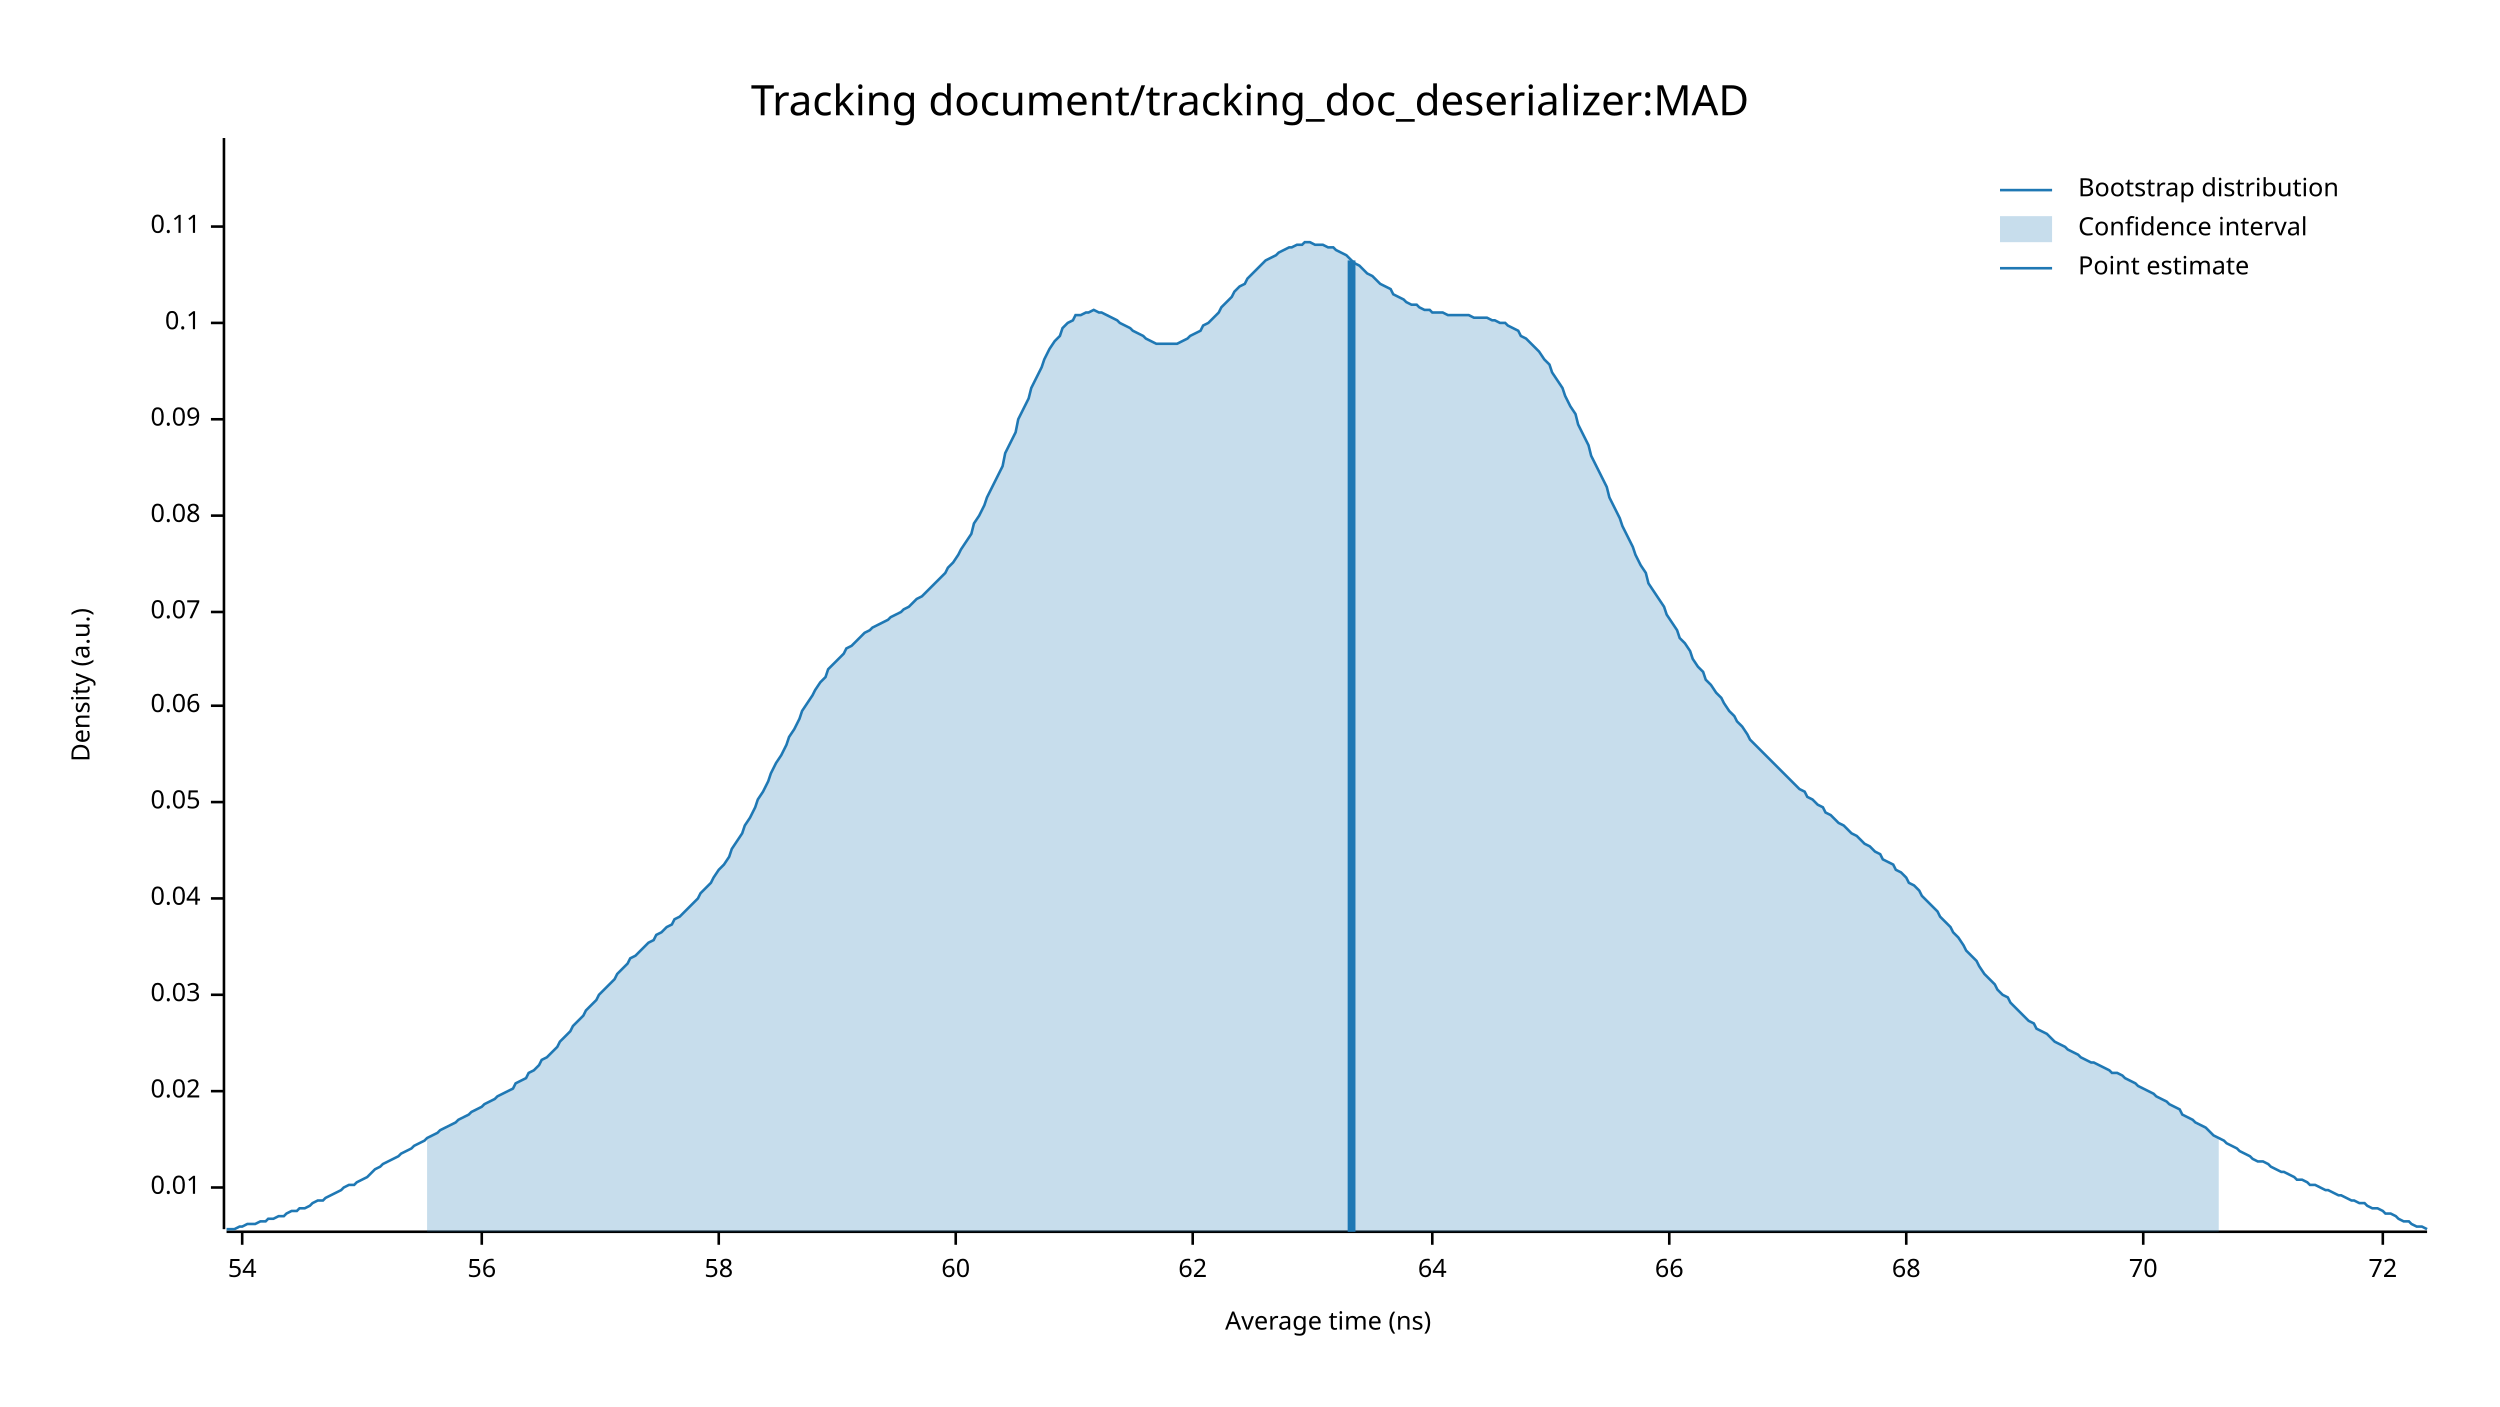
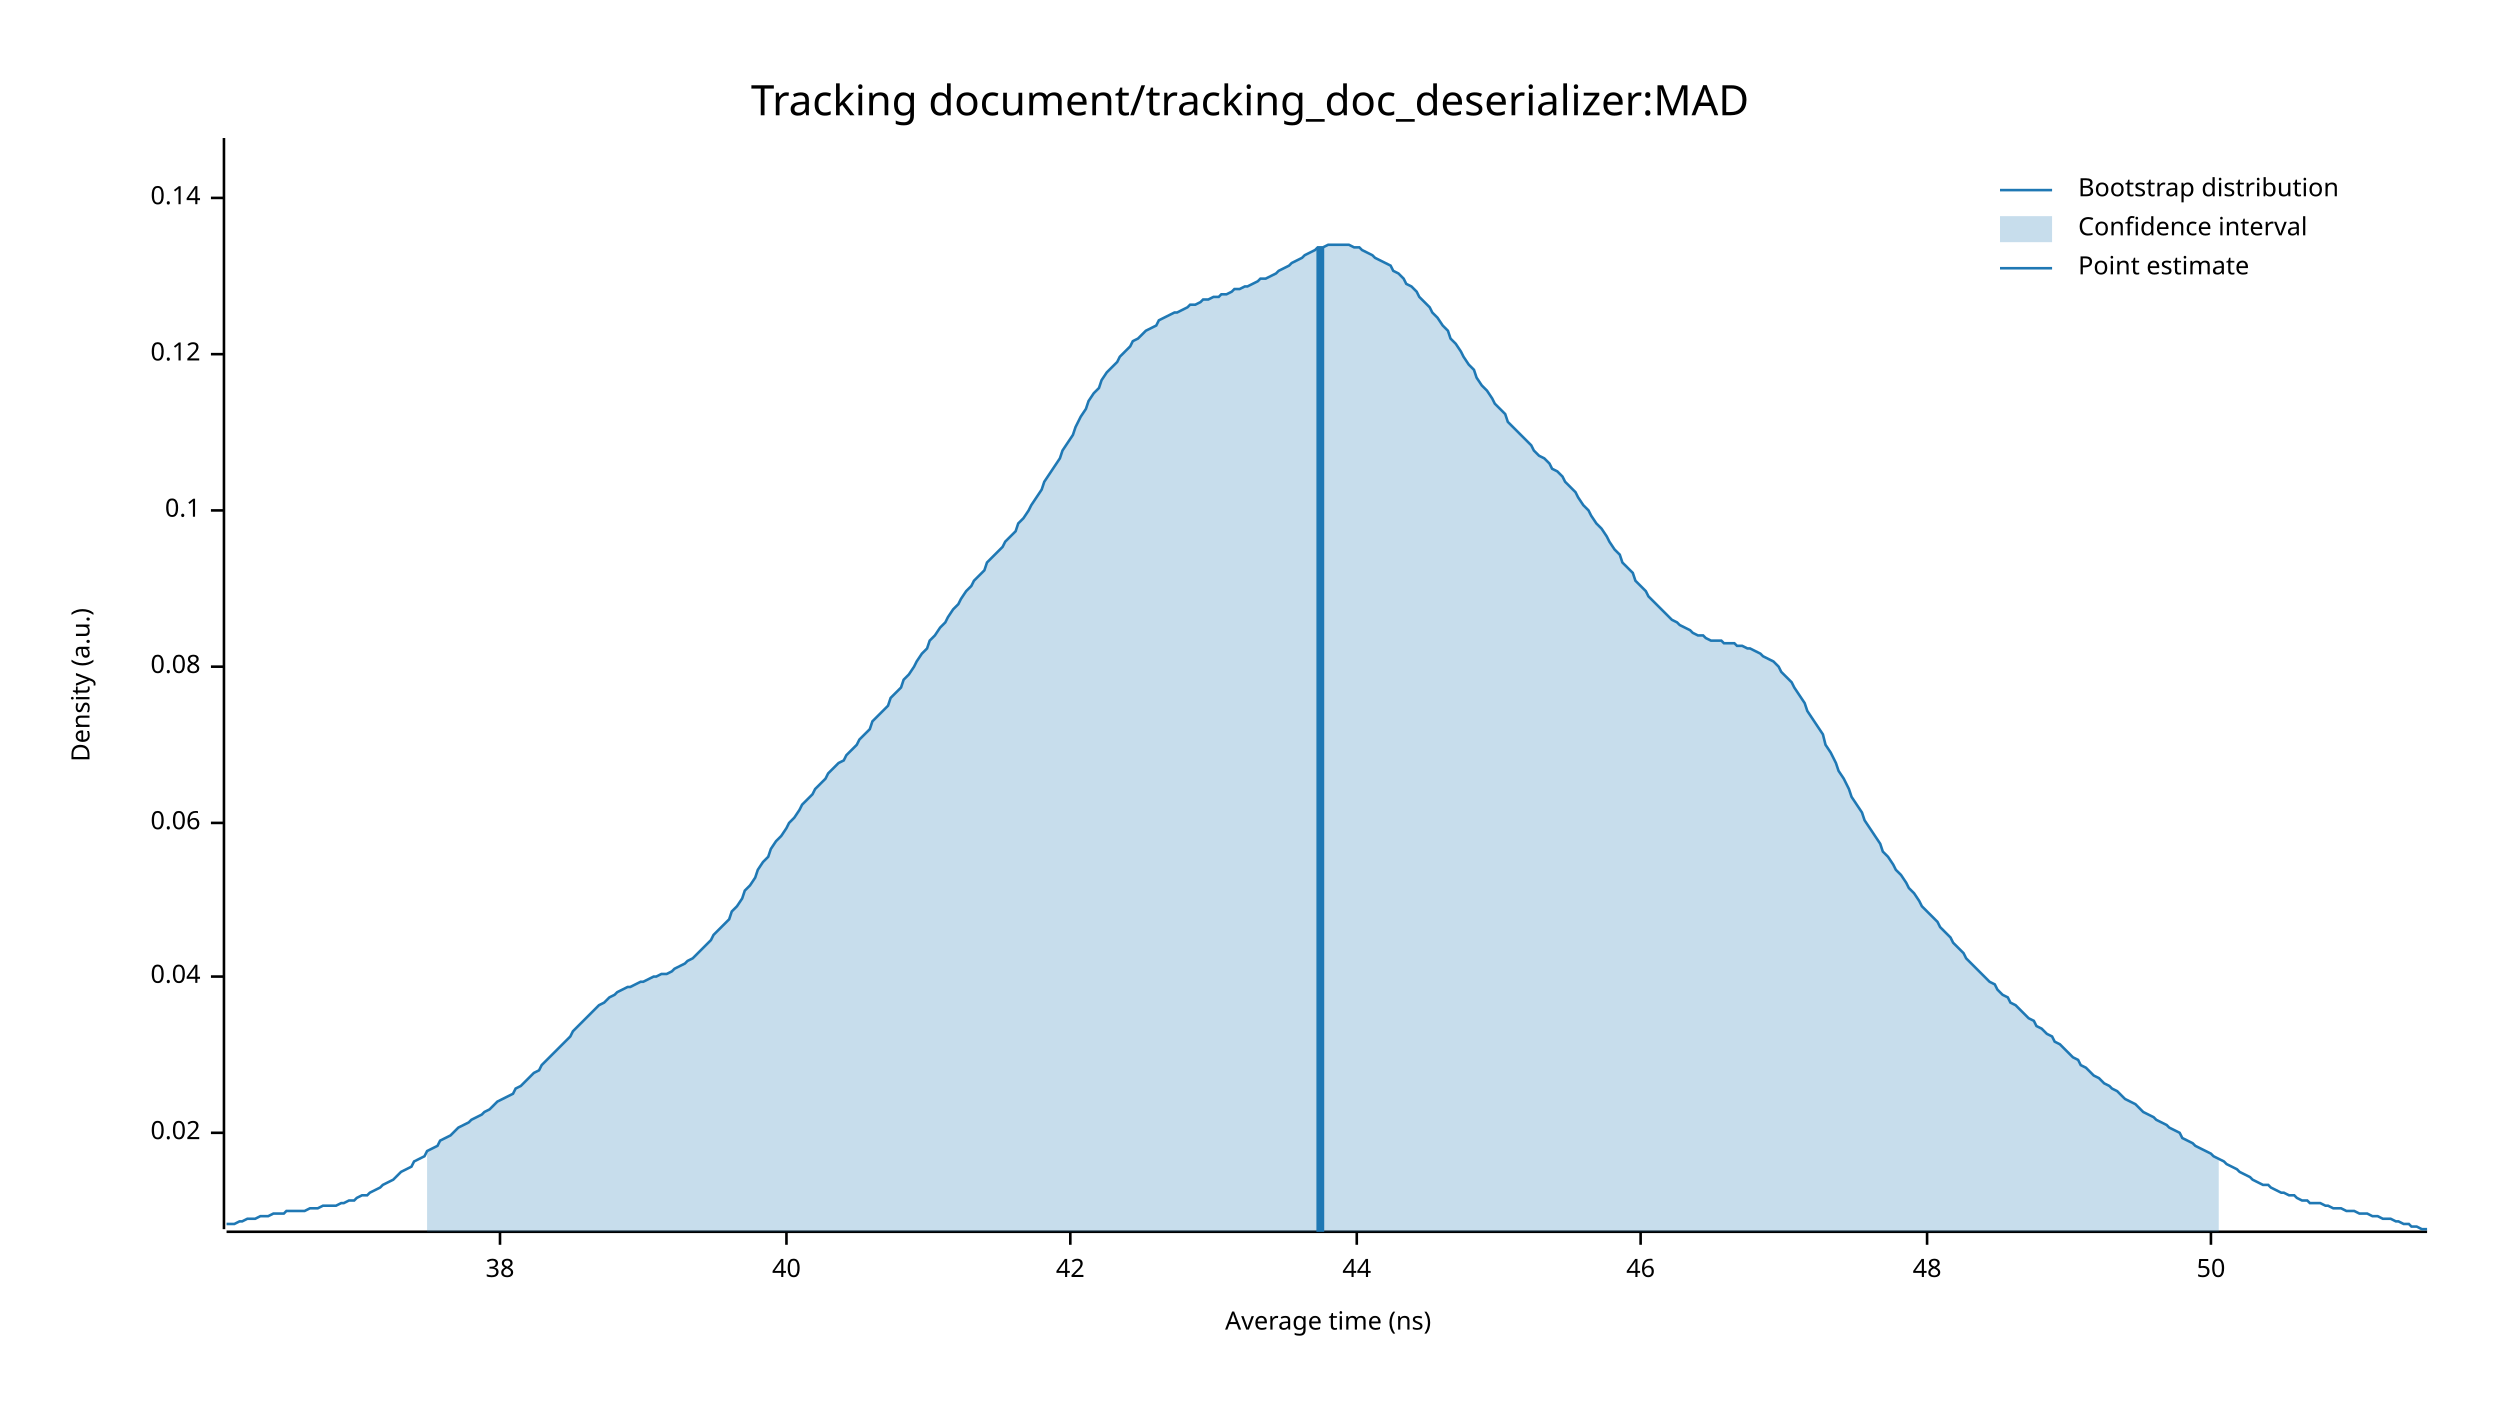
<svg xmlns="http://www.w3.org/2000/svg" width="960" height="540" viewBox="0 0 960 540">
  <text x="480" y="32" dy="0.76em" text-anchor="middle" font-family="sans-serif" font-size="16.129" opacity="1" fill="#000000">
Tracking document/tracking_doc_deserializer:MAD
</text>
  <text x="27" y="263" dy="0.76em" text-anchor="middle" font-family="sans-serif" font-size="9.677" opacity="1" fill="#000000" transform="rotate(270, 27, 263)">
Density (a.u.)
</text>
  <text x="510" y="513" dy="-0.5ex" text-anchor="middle" font-family="sans-serif" font-size="9.677" opacity="1" fill="#000000">
Average time (ns)
</text>
  <polyline fill="none" opacity="1" stroke="#000000" stroke-width="1" points="86,53 86,472 " />
-   <text x="77" y="456" dy="0.5ex" text-anchor="end" font-family="sans-serif" font-size="9.677" opacity="1" fill="#000000">
- 0.01
- </text>
-   <polyline fill="none" opacity="1" stroke="#000000" stroke-width="1" points="81,456 86,456 " />
-   <text x="77" y="419" dy="0.5ex" text-anchor="end" font-family="sans-serif" font-size="9.677" opacity="1" fill="#000000">
+   <text x="77" y="435" dy="0.5ex" text-anchor="end" font-family="sans-serif" font-size="9.677" opacity="1" fill="#000000">
0.02
</text>
-   <polyline fill="none" opacity="1" stroke="#000000" stroke-width="1" points="81,419 86,419 " />
-   <text x="77" y="382" dy="0.5ex" text-anchor="end" font-family="sans-serif" font-size="9.677" opacity="1" fill="#000000">
- 0.03
- </text>
-   <polyline fill="none" opacity="1" stroke="#000000" stroke-width="1" points="81,382 86,382 " />
-   <text x="77" y="345" dy="0.5ex" text-anchor="end" font-family="sans-serif" font-size="9.677" opacity="1" fill="#000000">
+   <polyline fill="none" opacity="1" stroke="#000000" stroke-width="1" points="81,435 86,435 " />
+   <text x="77" y="375" dy="0.5ex" text-anchor="end" font-family="sans-serif" font-size="9.677" opacity="1" fill="#000000">
0.04
</text>
-   <polyline fill="none" opacity="1" stroke="#000000" stroke-width="1" points="81,345 86,345 " />
-   <text x="77" y="308" dy="0.5ex" text-anchor="end" font-family="sans-serif" font-size="9.677" opacity="1" fill="#000000">
- 0.05
- </text>
-   <polyline fill="none" opacity="1" stroke="#000000" stroke-width="1" points="81,308 86,308 " />
-   <text x="77" y="271" dy="0.5ex" text-anchor="end" font-family="sans-serif" font-size="9.677" opacity="1" fill="#000000">
+   <polyline fill="none" opacity="1" stroke="#000000" stroke-width="1" points="81,375 86,375 " />
+   <text x="77" y="316" dy="0.5ex" text-anchor="end" font-family="sans-serif" font-size="9.677" opacity="1" fill="#000000">
0.06
</text>
-   <polyline fill="none" opacity="1" stroke="#000000" stroke-width="1" points="81,271 86,271 " />
-   <text x="77" y="235" dy="0.5ex" text-anchor="end" font-family="sans-serif" font-size="9.677" opacity="1" fill="#000000">
- 0.07
- </text>
-   <polyline fill="none" opacity="1" stroke="#000000" stroke-width="1" points="81,235 86,235 " />
-   <text x="77" y="198" dy="0.5ex" text-anchor="end" font-family="sans-serif" font-size="9.677" opacity="1" fill="#000000">
+   <polyline fill="none" opacity="1" stroke="#000000" stroke-width="1" points="81,316 86,316 " />
+   <text x="77" y="256" dy="0.5ex" text-anchor="end" font-family="sans-serif" font-size="9.677" opacity="1" fill="#000000">
0.08
</text>
-   <polyline fill="none" opacity="1" stroke="#000000" stroke-width="1" points="81,198 86,198 " />
-   <text x="77" y="161" dy="0.5ex" text-anchor="end" font-family="sans-serif" font-size="9.677" opacity="1" fill="#000000">
- 0.09
- </text>
-   <polyline fill="none" opacity="1" stroke="#000000" stroke-width="1" points="81,161 86,161 " />
-   <text x="77" y="124" dy="0.5ex" text-anchor="end" font-family="sans-serif" font-size="9.677" opacity="1" fill="#000000">
+   <polyline fill="none" opacity="1" stroke="#000000" stroke-width="1" points="81,256 86,256 " />
+   <text x="77" y="196" dy="0.5ex" text-anchor="end" font-family="sans-serif" font-size="9.677" opacity="1" fill="#000000">
0.1
</text>
-   <polyline fill="none" opacity="1" stroke="#000000" stroke-width="1" points="81,124 86,124 " />
-   <text x="77" y="87" dy="0.5ex" text-anchor="end" font-family="sans-serif" font-size="9.677" opacity="1" fill="#000000">
- 0.11
+   <polyline fill="none" opacity="1" stroke="#000000" stroke-width="1" points="81,196 86,196 " />
+   <text x="77" y="136" dy="0.5ex" text-anchor="end" font-family="sans-serif" font-size="9.677" opacity="1" fill="#000000">
+ 0.12
</text>
-   <polyline fill="none" opacity="1" stroke="#000000" stroke-width="1" points="81,87 86,87 " />
+   <polyline fill="none" opacity="1" stroke="#000000" stroke-width="1" points="81,136 86,136 " />
+   <text x="77" y="76" dy="0.5ex" text-anchor="end" font-family="sans-serif" font-size="9.677" opacity="1" fill="#000000">
+ 0.14
+ </text>
+   <polyline fill="none" opacity="1" stroke="#000000" stroke-width="1" points="81,76 86,76 " />
  <polyline fill="none" opacity="1" stroke="#000000" stroke-width="1" points="87,473 932,473 " />
-   <text x="93" y="483" dy="0.76em" text-anchor="middle" font-family="sans-serif" font-size="9.677" opacity="1" fill="#000000">
- 54
+   <text x="192" y="483" dy="0.76em" text-anchor="middle" font-family="sans-serif" font-size="9.677" opacity="1" fill="#000000">
+ 38
</text>
-   <polyline fill="none" opacity="1" stroke="#000000" stroke-width="1" points="93,473 93,478 " />
-   <text x="185" y="483" dy="0.76em" text-anchor="middle" font-family="sans-serif" font-size="9.677" opacity="1" fill="#000000">
- 56
+   <polyline fill="none" opacity="1" stroke="#000000" stroke-width="1" points="192,473 192,478 " />
+   <text x="302" y="483" dy="0.76em" text-anchor="middle" font-family="sans-serif" font-size="9.677" opacity="1" fill="#000000">
+ 40
</text>
-   <polyline fill="none" opacity="1" stroke="#000000" stroke-width="1" points="185,473 185,478 " />
-   <text x="276" y="483" dy="0.76em" text-anchor="middle" font-family="sans-serif" font-size="9.677" opacity="1" fill="#000000">
- 58
+   <polyline fill="none" opacity="1" stroke="#000000" stroke-width="1" points="302,473 302,478 " />
+   <text x="411" y="483" dy="0.76em" text-anchor="middle" font-family="sans-serif" font-size="9.677" opacity="1" fill="#000000">
+ 42
</text>
-   <polyline fill="none" opacity="1" stroke="#000000" stroke-width="1" points="276,473 276,478 " />
-   <text x="367" y="483" dy="0.76em" text-anchor="middle" font-family="sans-serif" font-size="9.677" opacity="1" fill="#000000">
- 60
+   <polyline fill="none" opacity="1" stroke="#000000" stroke-width="1" points="411,473 411,478 " />
+   <text x="521" y="483" dy="0.76em" text-anchor="middle" font-family="sans-serif" font-size="9.677" opacity="1" fill="#000000">
+ 44
</text>
-   <polyline fill="none" opacity="1" stroke="#000000" stroke-width="1" points="367,473 367,478 " />
-   <text x="458" y="483" dy="0.76em" text-anchor="middle" font-family="sans-serif" font-size="9.677" opacity="1" fill="#000000">
- 62
+   <polyline fill="none" opacity="1" stroke="#000000" stroke-width="1" points="521,473 521,478 " />
+   <text x="630" y="483" dy="0.76em" text-anchor="middle" font-family="sans-serif" font-size="9.677" opacity="1" fill="#000000">
+ 46
</text>
-   <polyline fill="none" opacity="1" stroke="#000000" stroke-width="1" points="458,473 458,478 " />
-   <text x="550" y="483" dy="0.76em" text-anchor="middle" font-family="sans-serif" font-size="9.677" opacity="1" fill="#000000">
- 64
+   <polyline fill="none" opacity="1" stroke="#000000" stroke-width="1" points="630,473 630,478 " />
+   <text x="740" y="483" dy="0.76em" text-anchor="middle" font-family="sans-serif" font-size="9.677" opacity="1" fill="#000000">
+ 48
</text>
-   <polyline fill="none" opacity="1" stroke="#000000" stroke-width="1" points="550,473 550,478 " />
-   <text x="641" y="483" dy="0.76em" text-anchor="middle" font-family="sans-serif" font-size="9.677" opacity="1" fill="#000000">
- 66
+   <polyline fill="none" opacity="1" stroke="#000000" stroke-width="1" points="740,473 740,478 " />
+   <text x="849" y="483" dy="0.76em" text-anchor="middle" font-family="sans-serif" font-size="9.677" opacity="1" fill="#000000">
+ 50
</text>
-   <polyline fill="none" opacity="1" stroke="#000000" stroke-width="1" points="641,473 641,478 " />
-   <text x="732" y="483" dy="0.76em" text-anchor="middle" font-family="sans-serif" font-size="9.677" opacity="1" fill="#000000">
- 68
- </text>
-   <polyline fill="none" opacity="1" stroke="#000000" stroke-width="1" points="732,473 732,478 " />
-   <text x="823" y="483" dy="0.76em" text-anchor="middle" font-family="sans-serif" font-size="9.677" opacity="1" fill="#000000">
- 70
- </text>
-   <polyline fill="none" opacity="1" stroke="#000000" stroke-width="1" points="823,473 823,478 " />
-   <text x="915" y="483" dy="0.76em" text-anchor="middle" font-family="sans-serif" font-size="9.677" opacity="1" fill="#000000">
- 72
- </text>
-   <polyline fill="none" opacity="1" stroke="#000000" stroke-width="1" points="915,473 915,478 " />
-   <polyline fill="none" opacity="1" stroke="#1F78B4" stroke-width="1" points="87,472 88,472 90,472 92,471 93,471 95,470 97,470 98,470 100,469 102,469 103,468 105,468 107,467 109,467 110,466 112,465 114,465 115,464 117,464 119,463 120,462 122,461 124,461 125,460 127,459 129,458 131,457 132,456 134,455 136,455 137,454 139,453 141,452 142,451 144,449 146,448 147,447 149,446 151,445 153,444 154,443 156,442 158,441 159,440 161,439 163,438 164,437 166,436 168,435 169,434 171,433 173,432 175,431 176,430 178,429 180,428 181,427 183,426 185,425 186,424 188,423 190,422 191,421 193,420 195,419 197,418 198,416 200,415 202,414 203,412 205,411 207,409 208,407 210,406 212,404 214,402 215,400 217,398 219,396 220,394 222,392 224,390 225,388 227,386 229,384 230,382 232,380 234,378 236,376 237,374 239,372 241,370 242,368 244,367 246,365 247,364 249,362 251,361 252,359 254,358 256,356 258,355 259,353 261,352 263,350 264,349 266,347 268,345 269,343 271,341 273,339 274,337 276,334 278,332 280,329 281,326 283,323 285,320 286,317 288,314 290,310 291,307 293,304 295,300 296,297 298,293 300,290 302,286 303,283 305,280 307,276 308,273 310,270 312,267 313,265 315,262 317,260 318,257 320,255 322,253 324,251 325,249 327,248 329,246 330,245 332,243 334,242 335,241 337,240 339,239 341,238 342,237 344,236 346,235 347,234 349,233 351,231 352,230 354,229 356,227 357,226 359,224 361,222 363,220 364,218 366,216 368,213 369,211 371,208 373,205 374,201 376,198 378,194 379,191 381,187 383,183 385,179 386,174 388,170 390,166 391,161 393,157 395,153 396,149 398,145 400,141 401,138 403,134 405,131 407,129 408,126 410,124 412,123 413,121 415,121 417,120 418,120 420,119 422,120 423,120 425,121 427,122 429,123 430,124 432,125 434,126 435,127 437,128 439,129 440,130 442,131 444,132 445,132 447,132 449,132 451,132 452,132 454,131 456,130 457,129 459,128 461,127 462,125 464,124 466,122 468,120 469,118 471,116 473,114 474,112 476,110 478,109 479,107 481,105 483,103 484,102 486,100 488,99 490,98 491,97 493,96 495,95 496,95 498,94 500,94 501,93 503,93 505,94 506,94 508,94 510,95 512,95 513,96 515,97 517,98 518,99 520,101 522,102 523,103 525,105 527,106 528,107 530,109 532,110 534,111 535,113 537,114 539,115 540,116 542,117 544,117 545,118 547,119 549,119 550,120 552,120 554,120 556,121 557,121 559,121 561,121 562,121 564,121 566,122 567,122 569,122 571,122 573,123 574,123 576,124 578,124 579,125 581,126 583,127 584,129 586,130 588,132 589,133 591,135 593,138 595,140 596,143 598,146 600,149 601,152 603,156 605,159 606,163 608,167 610,171 611,175 613,179 615,183 617,187 618,191 620,195 622,199 623,202 625,206 627,210 628,213 630,217 632,220 633,224 635,227 637,230 639,233 640,236 642,239 644,242 645,245 647,247 649,250 650,253 652,256 654,258 655,261 657,263 659,266 661,268 662,270 664,273 666,275 667,277 669,279 671,282 672,284 674,286 676,288 677,289 679,291 681,293 683,295 684,296 686,298 688,300 689,301 691,303 693,304 694,306 696,307 698,309 700,310 701,312 703,313 705,315 706,316 708,317 710,319 711,320 713,321 715,323 716,324 718,325 720,327 722,328 723,330 725,331 727,332 728,334 730,335 732,337 733,339 735,340 737,342 738,344 740,346 742,348 744,350 745,352 747,354 749,356 750,358 752,360 754,363 755,365 757,367 759,369 760,371 762,374 764,376 766,378 767,380 769,382 771,383 772,385 774,387 776,389 777,390 779,392 781,393 782,395 784,396 786,397 788,399 789,400 791,401 793,402 794,403 796,404 798,405 799,406 801,407 803,408 804,408 806,409 808,410 810,411 811,412 813,412 815,413 816,414 818,415 820,416 821,417 823,418 825,419 827,420 828,421 830,422 832,423 833,424 835,425 837,426 838,428 840,429 842,430 843,431 845,432 847,433 849,435 850,436 852,437 854,438 855,439 857,440 859,441 860,442 862,443 864,444 865,445 867,446 869,446 871,447 872,448 874,449 876,450 877,450 879,451 881,452 882,453 884,453 886,454 887,455 889,455 891,456 893,457 894,457 896,458 898,459 899,459 901,460 903,461 904,461 906,462 908,462 909,463 911,464 913,464 915,465 916,466 918,466 920,467 921,468 923,469 925,469 926,470 928,471 930,471 932,472 " />
-   <polygon opacity="0.25" fill="#1F78B4" points="164,437 166,436 168,435 169,434 171,433 173,432 175,431 176,430 178,429 180,428 181,427 183,426 185,425 186,424 188,423 190,422 191,421 193,420 195,419 197,418 198,416 200,415 202,414 203,412 205,411 207,409 208,407 210,406 212,404 214,402 215,400 217,398 219,396 220,394 222,392 224,390 225,388 227,386 229,384 230,382 232,380 234,378 236,376 237,374 239,372 241,370 242,368 244,367 246,365 247,364 249,362 251,361 252,359 254,358 256,356 258,355 259,353 261,352 263,350 264,349 266,347 268,345 269,343 271,341 273,339 274,337 276,334 278,332 280,329 281,326 283,323 285,320 286,317 288,314 290,310 291,307 293,304 295,300 296,297 298,293 300,290 302,286 303,283 305,280 307,276 308,273 310,270 312,267 313,265 315,262 317,260 318,257 320,255 322,253 324,251 325,249 327,248 329,246 330,245 332,243 334,242 335,241 337,240 339,239 341,238 342,237 344,236 346,235 347,234 349,233 351,231 352,230 354,229 356,227 357,226 359,224 361,222 363,220 364,218 366,216 368,213 369,211 371,208 373,205 374,201 376,198 378,194 379,191 381,187 383,183 385,179 386,174 388,170 390,166 391,161 393,157 395,153 396,149 398,145 400,141 401,138 403,134 405,131 407,129 408,126 410,124 412,123 413,121 415,121 417,120 418,120 420,119 422,120 423,120 425,121 427,122 429,123 430,124 432,125 434,126 435,127 437,128 439,129 440,130 442,131 444,132 445,132 447,132 449,132 451,132 452,132 454,131 456,130 457,129 459,128 461,127 462,125 464,124 466,122 468,120 469,118 471,116 473,114 474,112 476,110 478,109 479,107 481,105 483,103 484,102 486,100 488,99 490,98 491,97 493,96 495,95 496,95 498,94 500,94 501,93 503,93 505,94 506,94 508,94 510,95 512,95 513,96 515,97 517,98 518,99 520,101 522,102 523,103 525,105 527,106 528,107 530,109 532,110 534,111 535,113 537,114 539,115 540,116 542,117 544,117 545,118 547,119 549,119 550,120 552,120 554,120 556,121 557,121 559,121 561,121 562,121 564,121 566,122 567,122 569,122 571,122 573,123 574,123 576,124 578,124 579,125 581,126 583,127 584,129 586,130 588,132 589,133 591,135 593,138 595,140 596,143 598,146 600,149 601,152 603,156 605,159 606,163 608,167 610,171 611,175 613,179 615,183 617,187 618,191 620,195 622,199 623,202 625,206 627,210 628,213 630,217 632,220 633,224 635,227 637,230 639,233 640,236 642,239 644,242 645,245 647,247 649,250 650,253 652,256 654,258 655,261 657,263 659,266 661,268 662,270 664,273 666,275 667,277 669,279 671,282 672,284 674,286 676,288 677,289 679,291 681,293 683,295 684,296 686,298 688,300 689,301 691,303 693,304 694,306 696,307 698,309 700,310 701,312 703,313 705,315 706,316 708,317 710,319 711,320 713,321 715,323 716,324 718,325 720,327 722,328 723,330 725,331 727,332 728,334 730,335 732,337 733,339 735,340 737,342 738,344 740,346 742,348 744,350 745,352 747,354 749,356 750,358 752,360 754,363 755,365 757,367 759,369 760,371 762,374 764,376 766,378 767,380 769,382 771,383 772,385 774,387 776,389 777,390 779,392 781,393 782,395 784,396 786,397 788,399 789,400 791,401 793,402 794,403 796,404 798,405 799,406 801,407 803,408 804,408 806,409 808,410 810,411 811,412 813,412 815,413 816,414 818,415 820,416 821,417 823,418 825,419 827,420 828,421 830,422 832,423 833,424 835,425 837,426 838,428 840,429 842,430 843,431 845,432 847,433 849,435 850,436 852,437 852,473 164,473 " />
-   <polyline fill="none" opacity="1" stroke="#1F78B4" stroke-width="3" points="519,473 519,100 " />
+   <polyline fill="none" opacity="1" stroke="#000000" stroke-width="1" points="849,473 849,478 " />
+   <polyline fill="none" opacity="1" stroke="#1F78B4" stroke-width="1" points="87,470 88,470 90,470 92,469 93,469 95,468 97,468 98,468 100,467 102,467 103,467 105,466 107,466 109,466 110,465 112,465 114,465 115,465 117,465 119,464 120,464 122,464 124,463 125,463 127,463 129,463 131,462 132,462 134,461 136,461 137,460 139,459 141,459 142,458 144,457 146,456 147,455 149,454 151,453 153,451 154,450 156,449 158,448 159,446 161,445 163,444 164,442 166,441 168,440 169,438 171,437 173,436 175,434 176,433 178,432 180,431 181,430 183,429 185,428 186,427 188,426 190,424 191,423 193,422 195,421 197,420 198,418 200,417 202,415 203,414 205,412 207,411 208,409 210,407 212,405 214,403 215,402 217,400 219,398 220,396 222,394 224,392 225,391 227,389 229,387 230,386 232,385 234,383 236,382 237,381 239,380 241,379 242,379 244,378 246,377 247,377 249,376 251,375 252,375 254,374 256,374 258,373 259,372 261,371 263,370 264,369 266,368 268,366 269,365 271,363 273,361 274,359 276,357 278,355 280,353 281,350 283,348 285,345 286,342 288,340 290,337 291,334 293,331 295,329 296,326 298,323 300,321 302,318 303,316 305,314 307,311 308,309 310,307 312,305 313,303 315,301 317,299 318,297 320,295 322,293 324,292 325,290 327,288 329,286 330,284 332,282 334,280 335,277 337,275 339,273 341,271 342,268 344,266 346,264 347,261 349,259 351,256 352,254 354,251 356,249 357,246 359,244 361,241 363,239 364,237 366,234 368,232 369,230 371,227 373,225 374,223 376,221 378,219 379,216 381,214 383,212 385,210 386,208 388,206 390,204 391,201 393,199 395,196 396,194 398,191 400,188 401,185 403,182 405,179 407,176 408,173 410,170 412,167 413,164 415,160 417,157 418,154 420,151 422,149 423,146 425,143 427,141 429,139 430,137 432,135 434,133 435,131 437,130 439,128 440,127 442,126 444,125 445,123 447,122 449,121 451,120 452,120 454,119 456,118 457,117 459,117 461,116 462,115 464,115 466,114 468,114 469,113 471,113 473,112 474,111 476,111 478,110 479,110 481,109 483,108 484,107 486,107 488,106 490,105 491,104 493,103 495,102 496,101 498,100 500,99 501,98 503,97 505,96 506,95 508,95 510,94 512,94 513,94 515,94 517,94 518,94 520,95 522,95 523,96 525,97 527,98 528,99 530,100 532,101 534,102 535,104 537,105 539,107 540,109 542,110 544,112 545,114 547,116 549,118 550,120 552,122 554,125 556,127 557,130 559,132 561,135 562,137 564,140 566,142 567,145 569,148 571,150 573,153 574,155 576,157 578,159 579,162 581,164 583,166 584,167 586,169 588,171 589,173 591,175 593,176 595,178 596,180 598,181 600,183 601,185 603,187 605,189 606,191 608,194 610,196 611,198 613,201 615,203 617,206 618,208 620,211 622,213 623,216 625,218 627,220 628,223 630,225 632,227 633,229 635,231 637,233 639,235 640,236 642,238 644,239 645,240 647,241 649,242 650,243 652,244 654,244 655,245 657,246 659,246 661,246 662,247 664,247 666,247 667,248 669,248 671,249 672,249 674,250 676,251 677,252 679,253 681,254 683,256 684,258 686,260 688,262 689,264 691,267 693,270 694,273 696,276 698,279 700,282 701,286 703,289 705,293 706,296 708,299 710,303 711,306 713,309 715,312 716,315 718,318 720,321 722,324 723,327 725,329 727,332 728,334 730,336 732,339 733,341 735,343 737,346 738,348 740,350 742,352 744,354 745,356 747,358 749,360 750,362 752,364 754,366 755,368 757,370 759,372 760,373 762,375 764,377 766,378 767,380 769,382 771,383 772,385 774,386 776,388 777,389 779,391 781,392 782,394 784,395 786,397 788,398 789,400 791,401 793,403 794,404 796,406 798,407 799,409 801,410 803,412 804,413 806,414 808,416 810,417 811,418 813,419 815,421 816,422 818,423 820,424 821,425 823,427 825,428 827,429 828,430 830,431 832,432 833,433 835,434 837,435 838,437 840,438 842,439 843,440 845,441 847,442 849,443 850,444 852,445 854,446 855,447 857,448 859,449 860,450 862,451 864,452 865,453 867,454 869,455 871,455 872,456 874,457 876,458 877,458 879,459 881,459 882,460 884,461 886,461 887,462 889,462 891,462 893,463 894,463 896,464 898,464 899,464 901,465 903,465 904,465 906,466 908,466 909,466 911,467 913,467 915,468 916,468 918,468 920,469 921,469 923,470 925,470 926,471 928,471 930,472 932,472 " />
+   <polygon opacity="0.25" fill="#1F78B4" points="164,442 166,441 168,440 169,438 171,437 173,436 175,434 176,433 178,432 180,431 181,430 183,429 185,428 186,427 188,426 190,424 191,423 193,422 195,421 197,420 198,418 200,417 202,415 203,414 205,412 207,411 208,409 210,407 212,405 214,403 215,402 217,400 219,398 220,396 222,394 224,392 225,391 227,389 229,387 230,386 232,385 234,383 236,382 237,381 239,380 241,379 242,379 244,378 246,377 247,377 249,376 251,375 252,375 254,374 256,374 258,373 259,372 261,371 263,370 264,369 266,368 268,366 269,365 271,363 273,361 274,359 276,357 278,355 280,353 281,350 283,348 285,345 286,342 288,340 290,337 291,334 293,331 295,329 296,326 298,323 300,321 302,318 303,316 305,314 307,311 308,309 310,307 312,305 313,303 315,301 317,299 318,297 320,295 322,293 324,292 325,290 327,288 329,286 330,284 332,282 334,280 335,277 337,275 339,273 341,271 342,268 344,266 346,264 347,261 349,259 351,256 352,254 354,251 356,249 357,246 359,244 361,241 363,239 364,237 366,234 368,232 369,230 371,227 373,225 374,223 376,221 378,219 379,216 381,214 383,212 385,210 386,208 388,206 390,204 391,201 393,199 395,196 396,194 398,191 400,188 401,185 403,182 405,179 407,176 408,173 410,170 412,167 413,164 415,160 417,157 418,154 420,151 422,149 423,146 425,143 427,141 429,139 430,137 432,135 434,133 435,131 437,130 439,128 440,127 442,126 444,125 445,123 447,122 449,121 451,120 452,120 454,119 456,118 457,117 459,117 461,116 462,115 464,115 466,114 468,114 469,113 471,113 473,112 474,111 476,111 478,110 479,110 481,109 483,108 484,107 486,107 488,106 490,105 491,104 493,103 495,102 496,101 498,100 500,99 501,98 503,97 505,96 506,95 508,95 510,94 512,94 513,94 515,94 517,94 518,94 520,95 522,95 523,96 525,97 527,98 528,99 530,100 532,101 534,102 535,104 537,105 539,107 540,109 542,110 544,112 545,114 547,116 549,118 550,120 552,122 554,125 556,127 557,130 559,132 561,135 562,137 564,140 566,142 567,145 569,148 571,150 573,153 574,155 576,157 578,159 579,162 581,164 583,166 584,167 586,169 588,171 589,173 591,175 593,176 595,178 596,180 598,181 600,183 601,185 603,187 605,189 606,191 608,194 610,196 611,198 613,201 615,203 617,206 618,208 620,211 622,213 623,216 625,218 627,220 628,223 630,225 632,227 633,229 635,231 637,233 639,235 640,236 642,238 644,239 645,240 647,241 649,242 650,243 652,244 654,244 655,245 657,246 659,246 661,246 662,247 664,247 666,247 667,248 669,248 671,249 672,249 674,250 676,251 677,252 679,253 681,254 683,256 684,258 686,260 688,262 689,264 691,267 693,270 694,273 696,276 698,279 700,282 701,286 703,289 705,293 706,296 708,299 710,303 711,306 713,309 715,312 716,315 718,318 720,321 722,324 723,327 725,329 727,332 728,334 730,336 732,339 733,341 735,343 737,346 738,348 740,350 742,352 744,354 745,356 747,358 749,360 750,362 752,364 754,366 755,368 757,370 759,372 760,373 762,375 764,377 766,378 767,380 769,382 771,383 772,385 774,386 776,388 777,389 779,391 781,392 782,394 784,395 786,397 788,398 789,400 791,401 793,403 794,404 796,406 798,407 799,409 801,410 803,412 804,413 806,414 808,416 810,417 811,418 813,419 815,421 816,422 818,423 820,424 821,425 823,427 825,428 827,429 828,430 830,431 832,432 833,433 835,434 837,435 838,437 840,438 842,439 843,440 845,441 847,442 849,443 850,444 852,445 852,473 164,473 " />
+   <polyline fill="none" opacity="1" stroke="#1F78B4" stroke-width="3" points="507,473 507,95 " />
  <text x="798" y="68" dy="0.76em" text-anchor="start" font-family="sans-serif" font-size="9.677" opacity="1" fill="#000000">
Bootstrap distribution
</text>
  <text x="798" y="83" dy="0.76em" text-anchor="start" font-family="sans-serif" font-size="9.677" opacity="1" fill="#000000">
Confidence interval
</text>
  <text x="798" y="98" dy="0.76em" text-anchor="start" font-family="sans-serif" font-size="9.677" opacity="1" fill="#000000">
Point estimate
</text>
  <polyline fill="none" opacity="1" stroke="#1F78B4" stroke-width="1" points="768,73 788,73 " />
  <rect x="768" y="83" width="20" height="10" opacity="0.25" fill="#1F78B4" stroke="none" />
  <polyline fill="none" opacity="1" stroke="#1F78B4" stroke-width="1" points="768,103 788,103 " />
</svg>
